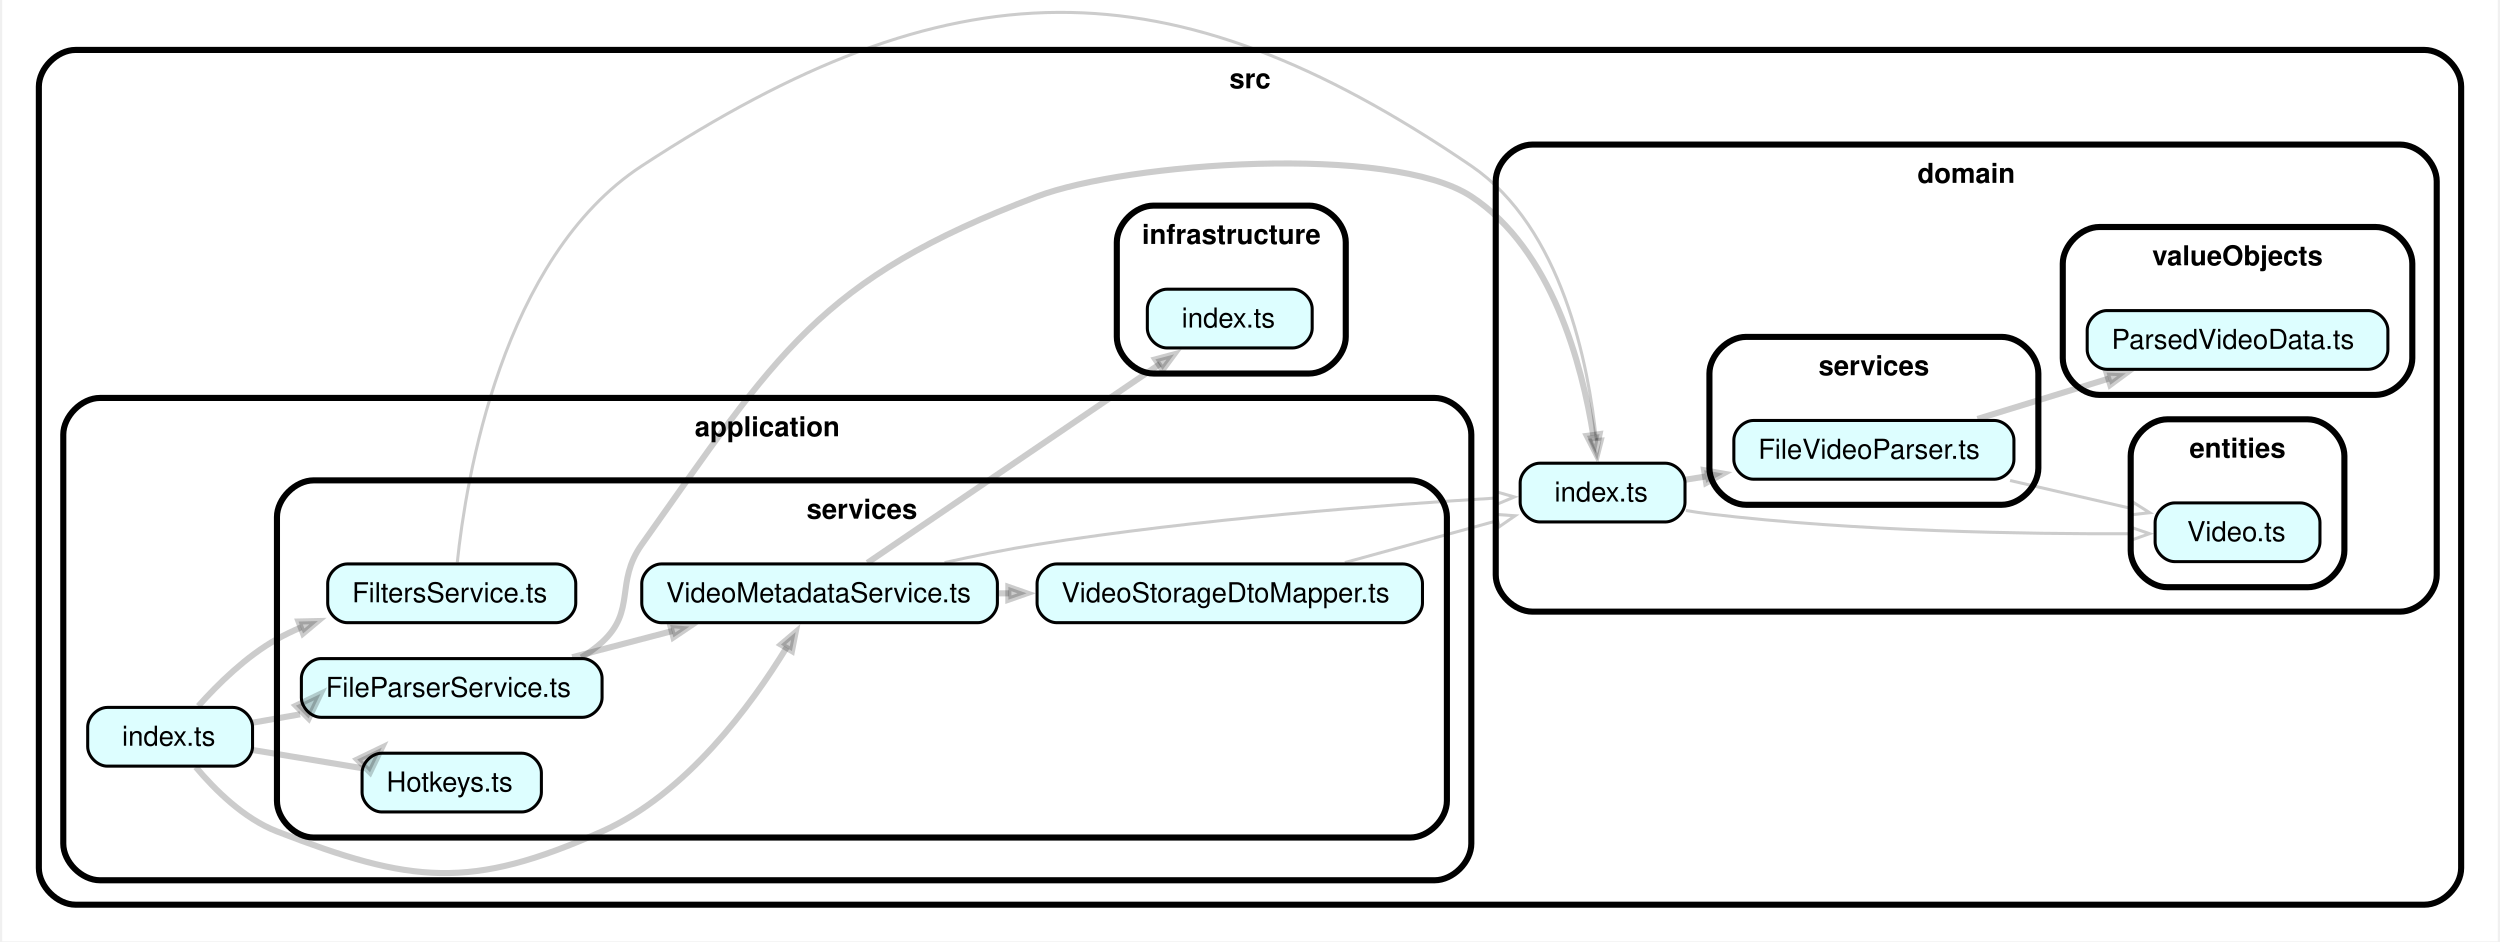
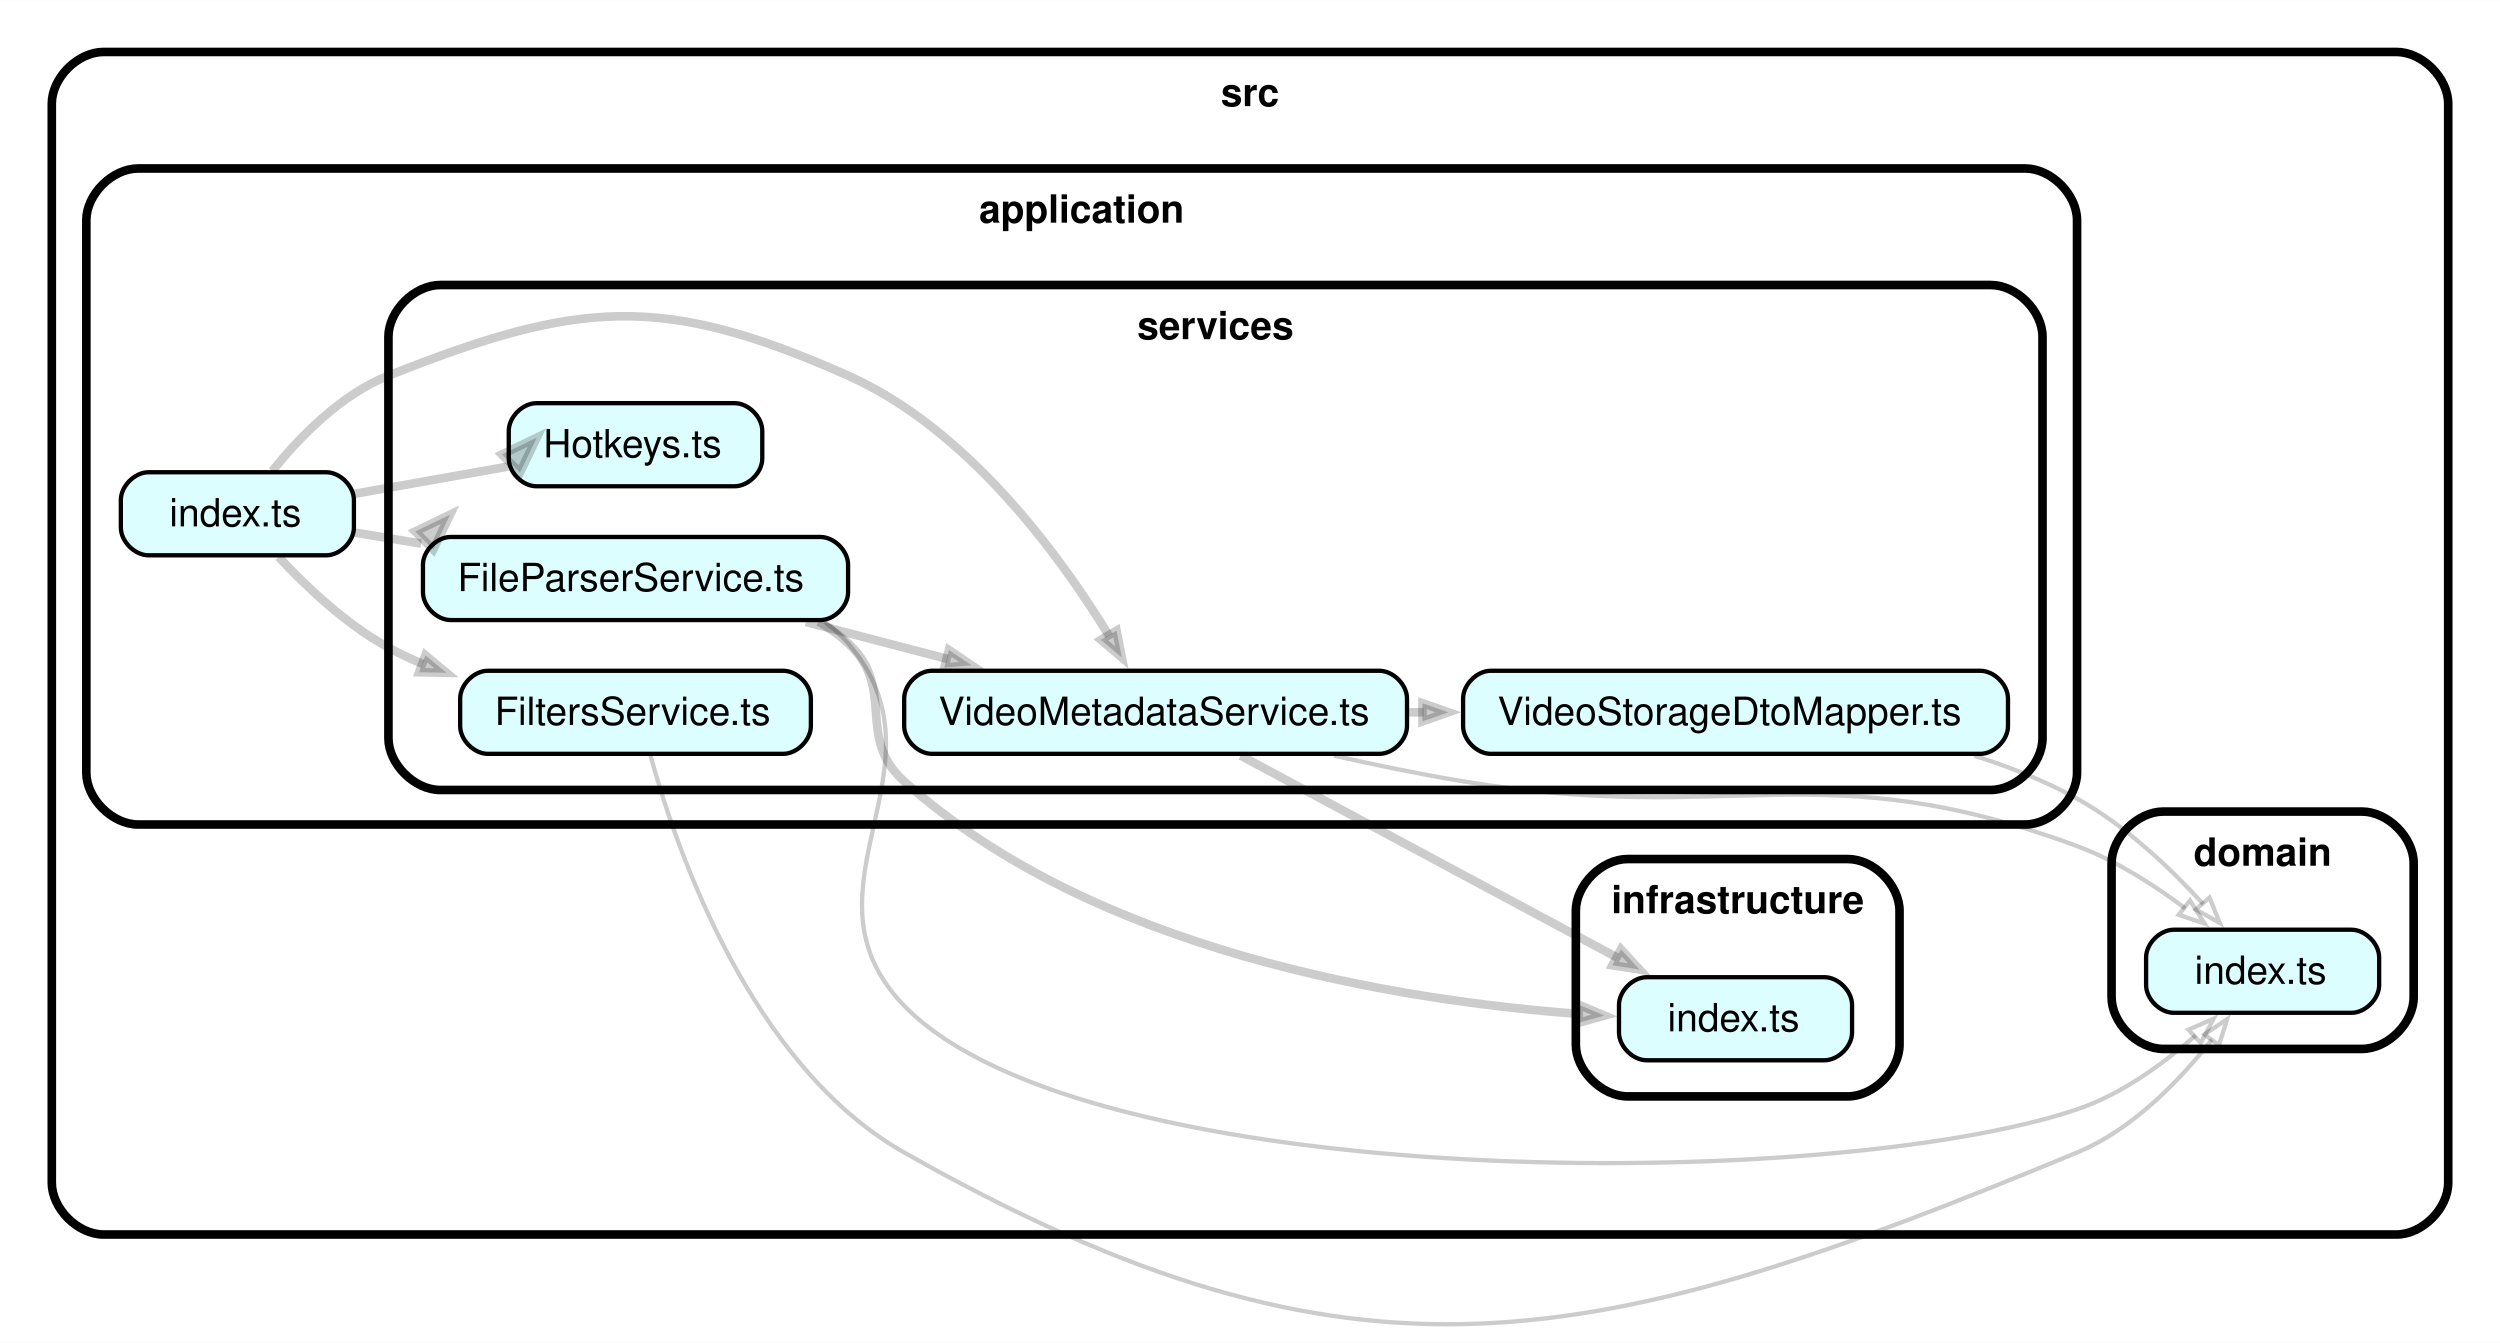
- <svg xmlns="http://www.w3.org/2000/svg" xmlns:xlink="http://www.w3.org/1999/xlink" width="818pt" height="308pt" viewBox="0.00 0.00 817.50 308.36">
-   <g id="graph0" class="graph" transform="scale(1 1) rotate(0) translate(4 304.36)">
-     <polygon fill="white" stroke="none" points="-4,4 -4,-304.36 813.5,-304.36 813.5,4 -4,4" />
+ <svg xmlns="http://www.w3.org/2000/svg" xmlns:xlink="http://www.w3.org/1999/xlink" width="579pt" height="311pt" viewBox="0.00 0.00 579.25 311.06">
+   <g id="graph0" class="graph" transform="scale(1 1) rotate(0) translate(4 307.06)">
+     <polygon fill="white" stroke="none" points="-4,4 -4,-307.06 575.25,-307.06 575.25,4 -4,4" />
    <g id="clust1" class="cluster">
-       <path fill="#ffffff" stroke="black" stroke-width="2" d="M20,-8C20,-8 789.5,-8 789.5,-8 795.5,-8 801.5,-14 801.5,-20 801.5,-20 801.5,-276 801.5,-276 801.5,-282 795.5,-288 789.5,-288 789.5,-288 20,-288 20,-288 14,-288 8,-282 8,-276 8,-276 8,-20 8,-20 8,-14 14,-8 20,-8" />
-       <text text-anchor="middle" x="404.75" y="-275.45" font-family="Helvetica,sans-Serif" font-weight="bold" font-size="9.00">src</text>
+       <path fill="#ffffff" stroke="black" stroke-width="2" d="M20,-21.06C20,-21.06 551.25,-21.06 551.25,-21.06 557.25,-21.06 563.25,-27.06 563.25,-33.06 563.25,-33.06 563.25,-283.06 563.25,-283.06 563.25,-289.06 557.25,-295.06 551.25,-295.06 551.25,-295.06 20,-295.06 20,-295.06 14,-295.06 8,-289.06 8,-283.06 8,-283.06 8,-33.06 8,-33.06 8,-27.06 14,-21.06 20,-21.06" />
+       <text text-anchor="middle" x="285.62" y="-282.51" font-family="Helvetica,sans-Serif" font-weight="bold" font-size="9.00">src</text>
    </g>
    <g id="clust2" class="cluster">
-       <path fill="#ffffff" stroke="black" stroke-width="2" d="M28,-16C28,-16 465.25,-16 465.25,-16 471.25,-16 477.25,-22 477.25,-28 477.25,-28 477.25,-162 477.25,-162 477.25,-168 471.25,-174 465.25,-174 465.25,-174 28,-174 28,-174 22,-174 16,-168 16,-162 16,-162 16,-28 16,-28 16,-22 22,-16 28,-16" />
-       <text text-anchor="middle" x="246.62" y="-161.45" font-family="Helvetica,sans-Serif" font-weight="bold" font-size="9.00">application</text>
+       <path fill="#ffffff" stroke="black" stroke-width="2" d="M28,-116.06C28,-116.06 465.25,-116.06 465.25,-116.06 471.25,-116.06 477.25,-122.06 477.25,-128.06 477.25,-128.06 477.25,-256.06 477.25,-256.06 477.25,-262.06 471.25,-268.06 465.25,-268.06 465.25,-268.06 28,-268.06 28,-268.06 22,-268.06 16,-262.06 16,-256.06 16,-256.06 16,-128.06 16,-128.06 16,-122.06 22,-116.06 28,-116.06" />
+       <text text-anchor="middle" x="246.62" y="-255.51" font-family="Helvetica,sans-Serif" font-weight="bold" font-size="9.00">application</text>
    </g>
    <g id="clust3" class="cluster">
-       <path fill="#ffffff" stroke="black" stroke-width="2" d="M98,-30C98,-30 457.25,-30 457.25,-30 463.25,-30 469.25,-36 469.25,-42 469.25,-42 469.25,-135 469.25,-135 469.25,-141 463.25,-147 457.25,-147 457.25,-147 98,-147 98,-147 92,-147 86,-141 86,-135 86,-135 86,-42 86,-42 86,-36 92,-30 98,-30" />
-       <text text-anchor="middle" x="277.62" y="-134.45" font-family="Helvetica,sans-Serif" font-weight="bold" font-size="9.00">services</text>
+       <path fill="#ffffff" stroke="black" stroke-width="2" d="M98,-124.06C98,-124.06 457.25,-124.06 457.25,-124.06 463.25,-124.06 469.25,-130.06 469.25,-136.06 469.25,-136.06 469.25,-229.06 469.25,-229.06 469.25,-235.06 463.25,-241.06 457.25,-241.06 457.25,-241.06 98,-241.06 98,-241.06 92,-241.06 86,-235.06 86,-229.06 86,-229.06 86,-136.06 86,-136.06 86,-130.06 92,-124.06 98,-124.06" />
+       <text text-anchor="middle" x="277.62" y="-228.51" font-family="Helvetica,sans-Serif" font-weight="bold" font-size="9.00">services</text>
+     </g>
+     <g id="clust5" class="cluster">
+       <path fill="#ffffff" stroke="black" stroke-width="2" d="M373.12,-53.06C373.12,-53.06 424.12,-53.06 424.12,-53.06 430.12,-53.06 436.12,-59.06 436.12,-65.06 436.12,-65.06 436.12,-96.06 436.12,-96.06 436.12,-102.06 430.12,-108.06 424.12,-108.06 424.12,-108.06 373.12,-108.06 373.12,-108.06 367.12,-108.06 361.12,-102.06 361.12,-96.06 361.12,-96.06 361.12,-65.06 361.12,-65.06 361.12,-59.06 367.12,-53.06 373.12,-53.06" />
+       <text text-anchor="middle" x="398.62" y="-95.51" font-family="Helvetica,sans-Serif" font-weight="bold" font-size="9.00">infrastructure</text>
    </g>
    <g id="clust4" class="cluster">
-       <path fill="#ffffff" stroke="black" stroke-width="2" d="M497.25,-104C497.25,-104 781.5,-104 781.5,-104 787.5,-104 793.5,-110 793.5,-116 793.5,-116 793.5,-245 793.5,-245 793.5,-251 787.5,-257 781.5,-257 781.5,-257 497.25,-257 497.25,-257 491.25,-257 485.25,-251 485.25,-245 485.25,-245 485.25,-116 485.25,-116 485.25,-110 491.25,-104 497.25,-104" />
-       <text text-anchor="middle" x="639.38" y="-244.45" font-family="Helvetica,sans-Serif" font-weight="bold" font-size="9.00">domain</text>
-     </g>
-     <g id="clust5" class="cluster">
-       <path fill="#ffffff" stroke="black" stroke-width="2" d="M705.25,-112C705.25,-112 751.25,-112 751.25,-112 757.25,-112 763.25,-118 763.25,-124 763.25,-124 763.25,-155 763.25,-155 763.25,-161 757.25,-167 751.25,-167 751.25,-167 705.25,-167 705.25,-167 699.25,-167 693.25,-161 693.25,-155 693.25,-155 693.25,-124 693.25,-124 693.25,-118 699.25,-112 705.25,-112" />
-       <text text-anchor="middle" x="728.25" y="-154.45" font-family="Helvetica,sans-Serif" font-weight="bold" font-size="9.00">entities</text>
-     </g>
-     <g id="clust6" class="cluster">
-       <path fill="#ffffff" stroke="black" stroke-width="2" d="M567.25,-139C567.25,-139 651,-139 651,-139 657,-139 663,-145 663,-151 663,-151 663,-182 663,-182 663,-188 657,-194 651,-194 651,-194 567.25,-194 567.25,-194 561.25,-194 555.25,-188 555.25,-182 555.25,-182 555.25,-151 555.25,-151 555.25,-145 561.25,-139 567.25,-139" />
-       <text text-anchor="middle" x="609.12" y="-181.45" font-family="Helvetica,sans-Serif" font-weight="bold" font-size="9.00">services</text>
-     </g>
-     <g id="clust7" class="cluster">
-       <path fill="#ffffff" stroke="black" stroke-width="2" d="M683,-175C683,-175 773.5,-175 773.5,-175 779.5,-175 785.5,-181 785.5,-187 785.5,-187 785.5,-218 785.5,-218 785.5,-224 779.5,-230 773.5,-230 773.5,-230 683,-230 683,-230 677,-230 671,-224 671,-218 671,-218 671,-187 671,-187 671,-181 677,-175 683,-175" />
-       <text text-anchor="middle" x="728.25" y="-217.45" font-family="Helvetica,sans-Serif" font-weight="bold" font-size="9.00">valueObjects</text>
-     </g>
-     <g id="clust8" class="cluster">
-       <path fill="#ffffff" stroke="black" stroke-width="2" d="M373.12,-182C373.12,-182 424.12,-182 424.12,-182 430.12,-182 436.12,-188 436.12,-194 436.12,-194 436.12,-225 436.12,-225 436.12,-231 430.12,-237 424.12,-237 424.12,-237 373.12,-237 373.12,-237 367.12,-237 361.12,-231 361.12,-225 361.12,-225 361.12,-194 361.12,-194 361.12,-188 367.12,-182 373.12,-182" />
-       <text text-anchor="middle" x="398.62" y="-224.45" font-family="Helvetica,sans-Serif" font-weight="bold" font-size="9.00">infrastructure</text>
+       <path fill="#ffffff" stroke="black" stroke-width="2" d="M497.25,-64.06C497.25,-64.06 543.25,-64.06 543.25,-64.06 549.25,-64.06 555.25,-70.06 555.25,-76.06 555.25,-76.06 555.25,-107.06 555.25,-107.06 555.25,-113.06 549.25,-119.06 543.25,-119.06 543.25,-119.06 497.25,-119.06 497.25,-119.06 491.25,-119.06 485.25,-113.06 485.25,-107.06 485.25,-107.06 485.25,-76.06 485.25,-76.06 485.25,-70.06 491.25,-64.06 497.25,-64.06" />
+       <text text-anchor="middle" x="520.25" y="-106.51" font-family="Helvetica,sans-Serif" font-weight="bold" font-size="9.00">domain</text>
    </g>
    <g id="node1" class="node">
      <g id="a_node1">
        <a xlink:href="src/application/index.ts" xlink:title="index.ts">
-           <path fill="#ddfeff" stroke="black" d="M71.58,-72.62C71.58,-72.62 30.42,-72.62 30.42,-72.62 27.21,-72.62 24,-69.42 24,-66.21 24,-66.21 24,-59.79 24,-59.79 24,-56.58 27.21,-53.38 30.42,-53.38 30.42,-53.38 71.58,-53.38 71.58,-53.38 74.79,-53.38 78,-56.58 78,-59.79 78,-59.79 78,-66.21 78,-66.21 78,-69.42 74.79,-72.62 71.58,-72.62" />
-           <text text-anchor="start" x="35.25" y="-60.08" font-family="Helvetica,sans-Serif" font-size="9.00">index.ts</text>
+           <path fill="#ddfeff" stroke="black" d="M71.58,-197.68C71.58,-197.68 30.42,-197.68 30.42,-197.68 27.21,-197.68 24,-194.47 24,-191.26 24,-191.26 24,-184.85 24,-184.85 24,-181.64 27.21,-178.43 30.42,-178.43 30.42,-178.43 71.58,-178.43 71.58,-178.43 74.79,-178.43 78,-181.64 78,-184.85 78,-184.85 78,-191.26 78,-191.26 78,-194.47 74.79,-197.68 71.58,-197.68" />
+           <text text-anchor="start" x="35.25" y="-185.13" font-family="Helvetica,sans-Serif" font-size="9.00">index.ts</text>
        </a>
      </g>
    </g>
    <g id="node2" class="node">
      <g id="a_node2">
        <a xlink:href="src/application/services/FileParserService.ts" xlink:title="FileParserService.ts">
-           <path fill="#ddfeff" stroke="black" d="M186.08,-88.62C186.08,-88.62 100.42,-88.62 100.42,-88.62 97.21,-88.62 94,-85.42 94,-82.21 94,-82.21 94,-75.79 94,-75.79 94,-72.58 97.21,-69.38 100.42,-69.38 100.42,-69.38 186.08,-69.38 186.08,-69.38 189.29,-69.38 192.5,-72.58 192.5,-75.79 192.5,-75.79 192.5,-82.21 192.5,-82.21 192.5,-85.42 189.29,-88.62 186.08,-88.62" />
-           <text text-anchor="start" x="102" y="-76.08" font-family="Helvetica,sans-Serif" font-size="9.00">FileParserService.ts</text>
+           <path fill="#ddfeff" stroke="black" d="M186.08,-182.68C186.08,-182.68 100.42,-182.68 100.42,-182.68 97.21,-182.68 94,-179.47 94,-176.26 94,-176.26 94,-169.85 94,-169.85 94,-166.64 97.21,-163.43 100.42,-163.43 100.42,-163.43 186.08,-163.43 186.08,-163.43 189.29,-163.43 192.5,-166.64 192.5,-169.85 192.5,-169.85 192.5,-176.26 192.5,-176.26 192.5,-179.47 189.29,-182.68 186.08,-182.68" />
+           <text text-anchor="start" x="102" y="-170.13" font-family="Helvetica,sans-Serif" font-size="9.00">FileParserService.ts</text>
        </a>
      </g>
    </g>
    <g id="edge1" class="edge">
-       <path fill="none" stroke="#000000" stroke-width="2" stroke-opacity="0.2" d="M78.1,-67.63C83,-68.5 88.26,-69.43 93.58,-70.37" />
-       <polygon fill="#000000" fill-opacity="0.2" stroke="#000000" stroke-width="2" stroke-opacity="0.2" points="96.39,-68.98 100.29,-77.08 92.19,-73.18 96.39,-68.98" />
+       <path fill="none" stroke="#000000" stroke-width="2" stroke-opacity="0.2" d="M78.1,-183.72C83,-182.9 88.26,-182.03 93.58,-181.14" />
+       <polygon fill="#000000" fill-opacity="0.2" stroke="#000000" stroke-width="2" stroke-opacity="0.2" points="96.39,-179.75 100.29,-187.85 92.19,-183.95 96.39,-179.75" />
    </g>
    <g id="node3" class="node">
      <g id="a_node3">
        <a xlink:href="src/application/services/FiltersService.ts" xlink:title="FiltersService.ts">
-           <path fill="#ddfeff" stroke="black" d="M177.46,-119.62C177.46,-119.62 109.04,-119.62 109.04,-119.62 105.83,-119.62 102.62,-116.42 102.62,-113.21 102.62,-113.21 102.62,-106.79 102.62,-106.79 102.62,-103.58 105.83,-100.38 109.04,-100.38 109.04,-100.38 177.46,-100.38 177.46,-100.38 180.67,-100.38 183.88,-103.58 183.88,-106.79 183.88,-106.79 183.88,-113.21 183.88,-113.21 183.88,-116.42 180.67,-119.62 177.46,-119.62" />
-           <text text-anchor="start" x="110.62" y="-107.08" font-family="Helvetica,sans-Serif" font-size="9.00">FiltersService.ts</text>
+           <path fill="#ddfeff" stroke="black" d="M177.46,-151.68C177.46,-151.68 109.04,-151.68 109.04,-151.68 105.83,-151.68 102.62,-148.47 102.62,-145.26 102.62,-145.26 102.62,-138.85 102.62,-138.85 102.62,-135.64 105.83,-132.43 109.04,-132.43 109.04,-132.43 177.46,-132.43 177.46,-132.43 180.67,-132.43 183.88,-135.64 183.88,-138.85 183.88,-138.85 183.88,-145.26 183.88,-145.26 183.88,-148.47 180.67,-151.68 177.46,-151.68" />
+           <text text-anchor="start" x="110.62" y="-139.13" font-family="Helvetica,sans-Serif" font-size="9.00">FiltersService.ts</text>
        </a>
      </g>
    </g>
    <g id="edge2" class="edge">
-       <path fill="none" stroke="#000000" stroke-width="2" stroke-opacity="0.2" d="M60.24,-73.06C66.58,-80.17 75.94,-89.4 86,-95 88.52,-96.4 91.17,-97.68 93.9,-98.84" />
-       <polygon fill="#000000" fill-opacity="0.2" stroke="#000000" stroke-width="2" stroke-opacity="0.2" points="93.06,-100.76 99.42,-100.91 94.54,-96.83 93.06,-100.76" />
+       <path fill="none" stroke="#000000" stroke-width="2" stroke-opacity="0.2" d="M60.57,-178.03C66.94,-171.18 76.19,-162.42 86,-157.06 88.53,-155.67 91.19,-154.41 93.93,-153.27" />
+       <polygon fill="#000000" fill-opacity="0.2" stroke="#000000" stroke-width="2" stroke-opacity="0.2" points="94.56,-155.27 99.45,-151.21 93.1,-151.33 94.56,-155.27" />
    </g>
    <g id="node4" class="node">
      <g id="a_node4">
        <a xlink:href="src/application/services/Hotkeys.ts" xlink:title="Hotkeys.ts">
-           <path fill="#ddfeff" stroke="black" d="M166.21,-57.62C166.21,-57.62 120.29,-57.62 120.29,-57.62 117.08,-57.62 113.88,-54.42 113.88,-51.21 113.88,-51.21 113.88,-44.79 113.88,-44.79 113.88,-41.58 117.08,-38.38 120.29,-38.38 120.29,-38.38 166.21,-38.38 166.21,-38.38 169.42,-38.38 172.62,-41.58 172.62,-44.79 172.62,-44.79 172.62,-51.21 172.62,-51.21 172.62,-54.42 169.42,-57.62 166.21,-57.62" />
-           <text text-anchor="start" x="121.88" y="-45.08" font-family="Helvetica,sans-Serif" font-size="9.00">Hotkeys.ts</text>
+           <path fill="#ddfeff" stroke="black" d="M166.21,-213.68C166.21,-213.68 120.29,-213.68 120.29,-213.68 117.08,-213.68 113.88,-210.47 113.88,-207.26 113.88,-207.26 113.88,-200.85 113.88,-200.85 113.88,-197.64 117.08,-194.43 120.29,-194.43 120.29,-194.43 166.21,-194.43 166.21,-194.43 169.42,-194.43 172.62,-197.64 172.62,-200.85 172.62,-200.85 172.62,-207.26 172.62,-207.26 172.62,-210.47 169.42,-213.68 166.21,-213.68" />
+           <text text-anchor="start" x="121.88" y="-201.13" font-family="Helvetica,sans-Serif" font-size="9.00">Hotkeys.ts</text>
        </a>
      </g>
    </g>
    <g id="edge3" class="edge">
-       <path fill="none" stroke="#000000" stroke-width="2" stroke-opacity="0.2" d="M78.1,-58.66C89.24,-56.81 102.28,-54.64 113.68,-52.75" />
-       <polygon fill="#000000" fill-opacity="0.2" stroke="#000000" stroke-width="2" stroke-opacity="0.2" points="116.48,-51.36 120.38,-59.46 112.28,-55.56 116.48,-51.36" />
+       <path fill="none" stroke="#000000" stroke-width="2" stroke-opacity="0.2" d="M78.1,-192.68C89.24,-194.66 102.28,-196.97 113.68,-198.99" />
+       <polygon fill="#000000" fill-opacity="0.2" stroke="#000000" stroke-width="2" stroke-opacity="0.2" points="116.48,-197.6 120.38,-205.7 112.28,-201.8 116.48,-197.6" />
    </g>
    <g id="node5" class="node">
      <g id="a_node5">
        <a xlink:href="src/application/services/VideoMetadataService.ts" xlink:title="VideoMetadataService.ts">
-           <path fill="#ddfeff" stroke="black" d="M315.58,-119.62C315.58,-119.62 211.92,-119.62 211.92,-119.62 208.71,-119.62 205.5,-116.42 205.5,-113.21 205.5,-113.21 205.5,-106.79 205.5,-106.79 205.5,-103.58 208.71,-100.38 211.92,-100.38 211.92,-100.38 315.58,-100.38 315.58,-100.38 318.79,-100.38 322,-103.58 322,-106.79 322,-106.79 322,-113.21 322,-113.21 322,-116.42 318.79,-119.62 315.58,-119.62" />
-           <text text-anchor="start" x="213.5" y="-107.08" font-family="Helvetica,sans-Serif" font-size="9.00">VideoMetadataService.ts</text>
+           <path fill="#ddfeff" stroke="black" d="M315.58,-151.68C315.58,-151.68 211.92,-151.68 211.92,-151.68 208.71,-151.68 205.5,-148.47 205.5,-145.26 205.5,-145.26 205.5,-138.85 205.5,-138.85 205.5,-135.64 208.71,-132.43 211.92,-132.43 211.92,-132.43 315.58,-132.43 315.58,-132.43 318.79,-132.43 322,-135.64 322,-138.85 322,-138.85 322,-145.26 322,-145.26 322,-148.47 318.79,-151.68 315.58,-151.68" />
+           <text text-anchor="start" x="213.5" y="-139.13" font-family="Helvetica,sans-Serif" font-size="9.00">VideoMetadataService.ts</text>
        </a>
      </g>
    </g>
    <g id="edge4" class="edge">
-       <path fill="none" stroke="#000000" stroke-width="2" stroke-opacity="0.2" d="M59.41,-53.08C65.6,-45.7 75.13,-36.21 86,-32 130.14,-14.9 149.26,-12.75 192.5,-32 220.06,-44.27 241.34,-73.27 252.95,-92.25" />
-       <polygon fill="#000000" fill-opacity="0.2" stroke="#000000" stroke-width="2" stroke-opacity="0.2" points="251.08,-93.21 255.93,-97.32 254.7,-91.08 251.08,-93.21" />
+       <path fill="none" stroke="#000000" stroke-width="2" stroke-opacity="0.2" d="M59.09,-197.97C65.23,-205.63 74.85,-215.63 86,-220.06 130,-237.5 149.26,-239.3 192.5,-220.06 220.06,-207.79 241.34,-178.78 252.95,-159.81" />
+       <polygon fill="#000000" fill-opacity="0.2" stroke="#000000" stroke-width="2" stroke-opacity="0.2" points="254.7,-160.98 255.93,-154.74 251.08,-158.85 254.7,-160.98" />
    </g>
    <g id="edge5" class="edge">
-       <path fill="none" stroke="#000000" stroke-width="2" stroke-opacity="0.2" d="M182.72,-89.06C193.18,-91.8 204.61,-94.79 215.49,-97.64" />
-       <polygon fill="#000000" fill-opacity="0.2" stroke="#000000" stroke-width="2" stroke-opacity="0.2" points="214.8,-99.63 221.14,-99.11 215.86,-95.56 214.8,-99.63" />
+       <path fill="none" stroke="#000000" stroke-width="2" stroke-opacity="0.2" d="M182.72,-162.99C193.18,-160.26 204.61,-157.26 215.49,-154.42" />
+       <polygon fill="#000000" fill-opacity="0.2" stroke="#000000" stroke-width="2" stroke-opacity="0.2" points="215.86,-156.49 221.14,-152.94 214.8,-152.43 215.86,-156.49" />
    </g>
    <g id="node6" class="node">
      <g id="a_node6">
        <a xlink:href="src/domain/index.ts" xlink:title="index.ts">
-           <path fill="#ddfeff" stroke="black" d="M540.83,-152.62C540.83,-152.62 499.67,-152.62 499.67,-152.62 496.46,-152.62 493.25,-149.42 493.25,-146.21 493.25,-146.21 493.25,-139.79 493.25,-139.79 493.25,-136.58 496.46,-133.38 499.67,-133.38 499.67,-133.38 540.83,-133.38 540.83,-133.38 544.04,-133.38 547.25,-136.58 547.25,-139.79 547.25,-139.79 547.25,-146.21 547.25,-146.21 547.25,-149.42 544.04,-152.62 540.83,-152.62" />
-           <text text-anchor="start" x="504.5" y="-140.07" font-family="Helvetica,sans-Serif" font-size="9.00">index.ts</text>
+           <path fill="#ddfeff" stroke="black" d="M540.83,-91.68C540.83,-91.68 499.67,-91.68 499.67,-91.68 496.46,-91.68 493.25,-88.47 493.25,-85.26 493.25,-85.26 493.25,-78.85 493.25,-78.85 493.25,-75.64 496.46,-72.43 499.67,-72.43 499.67,-72.43 540.83,-72.43 540.83,-72.43 544.04,-72.43 547.25,-75.64 547.25,-78.85 547.25,-78.85 547.25,-85.26 547.25,-85.26 547.25,-88.47 544.04,-91.68 540.83,-91.68" />
+           <text text-anchor="start" x="504.5" y="-79.13" font-family="Helvetica,sans-Serif" font-size="9.00">index.ts</text>
        </a>
      </g>
    </g>
    <g id="edge6" class="edge">
-       <path fill="none" stroke="#000000" stroke-width="2" stroke-opacity="0.2" d="M185.68,-88.99C188.13,-90.44 190.43,-92.1 192.5,-94 203.8,-104.39 196.61,-113.48 205.5,-126 249.89,-188.52 263.26,-212.92 335,-240 364.57,-251.16 450.83,-257.35 477.25,-240 503.69,-222.64 513.57,-184.68 517.2,-161.73" />
-       <polygon fill="#000000" fill-opacity="0.2" stroke="#000000" stroke-width="2" stroke-opacity="0.2" points="519.26,-162.15 517.99,-155.92 515.1,-161.58 519.26,-162.15" />
-     </g>
-     <g id="edge7" class="edge">
-       <path fill="none" stroke="#000000" stroke-opacity="0.2" d="M145.07,-120.12C147.86,-146.96 159.54,-219.94 205.5,-250 306.58,-316.11 377.46,-318.03 477.25,-250 507.01,-229.71 515.68,-184.85 518.21,-160.15" />
-       <polygon fill="none" stroke="#000000" stroke-opacity="0.2" points="520.28,-160.56 518.7,-154.4 516.1,-160.2 520.28,-160.56" />
-     </g>
-     <g id="edge9" class="edge">
-       <path fill="none" stroke="#000000" stroke-opacity="0.2" d="M304.69,-120.06C314.55,-122.27 325.12,-124.43 335,-126 387.34,-134.34 448.75,-138.99 485.8,-141.24" />
-       <polygon fill="none" stroke="#000000" stroke-opacity="0.2" points="485.25,-143.31 491.36,-141.57 485.5,-139.12 485.25,-143.31" />
+       <path fill="none" stroke="#000000" stroke-opacity="0.2" d="M187.08,-162.98C189.07,-161.55 190.9,-159.92 192.5,-158.06 217.17,-129.44 179.19,-101.16 205.5,-74.06 247.73,-30.56 419.81,-30.67 477.25,-50.06 487.49,-53.51 497.21,-60.58 504.72,-67.19" />
+       <polygon fill="none" stroke="#000000" stroke-opacity="0.2" points="503.06,-68.52 508.89,-71.06 505.92,-65.44 503.06,-68.52" />
    </g>
    <g id="node7" class="node">
      <g id="a_node7">
-         <a xlink:href="src/application/services/VideoStorageDtoMapper.ts" xlink:title="VideoStorageDtoMapper.ts">
-           <path fill="#ddfeff" stroke="black" d="M454.83,-119.62C454.83,-119.62 341.42,-119.62 341.42,-119.62 338.21,-119.62 335,-116.42 335,-113.21 335,-113.21 335,-106.79 335,-106.79 335,-103.58 338.21,-100.38 341.42,-100.38 341.42,-100.38 454.83,-100.38 454.83,-100.38 458.04,-100.38 461.25,-103.58 461.25,-106.79 461.25,-106.79 461.25,-113.21 461.25,-113.21 461.25,-116.42 458.04,-119.62 454.83,-119.62" />
-           <text text-anchor="start" x="343" y="-107.08" font-family="Helvetica,sans-Serif" font-size="9.00">VideoStorageDtoMapper.ts</text>
+         <a xlink:href="src/infrastructure/index.ts" xlink:title="index.ts">
+           <path fill="#ddfeff" stroke="black" d="M418.71,-80.68C418.71,-80.68 377.54,-80.68 377.54,-80.68 374.33,-80.68 371.12,-77.47 371.12,-74.26 371.12,-74.26 371.12,-67.85 371.12,-67.85 371.12,-64.64 374.33,-61.43 377.54,-61.43 377.54,-61.43 418.71,-61.43 418.71,-61.43 421.92,-61.43 425.12,-64.64 425.12,-67.85 425.12,-67.85 425.12,-74.26 425.12,-74.26 425.12,-77.47 421.92,-80.68 418.71,-80.68" />
+           <text text-anchor="start" x="382.38" y="-68.13" font-family="Helvetica,sans-Serif" font-size="9.00">index.ts</text>
        </a>
      </g>
    </g>
+     <g id="edge7" class="edge">
+       <path fill="none" stroke="#000000" stroke-width="2" stroke-opacity="0.2" d="M185.68,-163.06C188.13,-161.61 190.43,-159.95 192.5,-158.06 203.8,-147.67 194.08,-136.32 205.5,-126.06 249.39,-86.61 319.81,-75.31 361.96,-72.16" />
+       <polygon fill="#000000" fill-opacity="0.2" stroke="#000000" stroke-width="2" stroke-opacity="0.2" points="361.88,-74.27 367.74,-71.79 361.61,-70.08 361.88,-74.27" />
+     </g>
    <g id="edge8" class="edge">
-       <path fill="none" stroke="#000000" stroke-width="2" stroke-opacity="0.2" d="M322.43,-110C323.56,-110 324.7,-110 325.84,-110" />
-       <polygon fill="#000000" fill-opacity="0.2" stroke="#000000" stroke-width="2" stroke-opacity="0.2" points="325.59,-112.1 331.59,-110 325.59,-107.9 325.59,-112.1" />
+       <path fill="none" stroke="#000000" stroke-opacity="0.2" d="M146.69,-132.15C152.56,-110.71 169.73,-60.3 205.5,-40.06 310.61,19.43 365.67,6.16 477.25,-40.06 490.07,-45.36 501.01,-56.69 508.51,-66.25" />
+       <polygon fill="none" stroke="#000000" stroke-opacity="0.2" points="506.76,-67.41 512.03,-70.97 510.13,-64.91 506.76,-67.41" />
+     </g>
+     <g id="edge10" class="edge">
+       <path fill="none" stroke="#000000" stroke-opacity="0.2" d="M305.08,-132.01C314.83,-129.82 325.25,-127.67 335,-126.06 397.71,-115.64 417.63,-133.13 477.25,-111.06 486.21,-107.74 495.07,-102.07 502.33,-96.62" />
+       <polygon fill="none" stroke="#000000" stroke-opacity="0.2" points="503.41,-98.45 506.82,-93.09 500.81,-95.14 503.41,-98.45" />
+     </g>
+     <g id="edge11" class="edge">
+       <path fill="none" stroke="#000000" stroke-width="2" stroke-opacity="0.2" d="M283.44,-132.03C306.2,-119.82 344.81,-99.11 370.64,-85.26" />
+       <polygon fill="#000000" fill-opacity="0.2" stroke="#000000" stroke-width="2" stroke-opacity="0.2" points="371.57,-87.14 375.87,-82.46 369.59,-83.44 371.57,-87.14" />
    </g>
    <g id="node8" class="node">
      <g id="a_node8">
-         <a xlink:href="src/infrastructure/index.ts" xlink:title="index.ts">
-           <path fill="#ddfeff" stroke="black" d="M418.71,-209.62C418.71,-209.62 377.54,-209.62 377.54,-209.62 374.33,-209.62 371.12,-206.42 371.12,-203.21 371.12,-203.21 371.12,-196.79 371.12,-196.79 371.12,-193.58 374.33,-190.38 377.54,-190.38 377.54,-190.38 418.71,-190.38 418.71,-190.38 421.92,-190.38 425.12,-193.58 425.12,-196.79 425.12,-196.79 425.12,-203.21 425.12,-203.21 425.12,-206.42 421.92,-209.62 418.71,-209.62" />
-           <text text-anchor="start" x="382.38" y="-197.07" font-family="Helvetica,sans-Serif" font-size="9.00">index.ts</text>
+         <a xlink:href="src/application/services/VideoStorageDtoMapper.ts" xlink:title="VideoStorageDtoMapper.ts">
+           <path fill="#ddfeff" stroke="black" d="M454.83,-151.68C454.83,-151.68 341.42,-151.68 341.42,-151.68 338.21,-151.68 335,-148.47 335,-145.26 335,-145.26 335,-138.85 335,-138.85 335,-135.64 338.21,-132.43 341.42,-132.43 341.42,-132.43 454.83,-132.43 454.83,-132.43 458.04,-132.43 461.25,-135.64 461.25,-138.85 461.25,-138.85 461.25,-145.26 461.25,-145.26 461.25,-148.47 458.04,-151.68 454.83,-151.68" />
+           <text text-anchor="start" x="343" y="-139.13" font-family="Helvetica,sans-Serif" font-size="9.00">VideoStorageDtoMapper.ts</text>
        </a>
      </g>
    </g>
-     <g id="edge10" class="edge">
-       <path fill="none" stroke="#000000" stroke-width="2" stroke-opacity="0.2" d="M279.42,-119.98C302.68,-135.79 348.15,-166.7 375.26,-185.13" />
-       <polygon fill="#000000" fill-opacity="0.2" stroke="#000000" stroke-width="2" stroke-opacity="0.2" points="373.74,-186.64 379.88,-188.28 376.1,-183.17 373.74,-186.64" />
-     </g>
-     <g id="node9" class="node">
-       <g id="a_node9">
-         <a xlink:href="src/domain/entities/Video.ts" xlink:title="Video.ts">
-           <path fill="#ddfeff" stroke="black" d="M748.83,-139.62C748.83,-139.62 707.67,-139.62 707.67,-139.62 704.46,-139.62 701.25,-136.42 701.25,-133.21 701.25,-133.21 701.25,-126.79 701.25,-126.79 701.25,-123.58 704.46,-120.38 707.67,-120.38 707.67,-120.38 748.83,-120.38 748.83,-120.38 752.04,-120.38 755.25,-123.58 755.25,-126.79 755.25,-126.79 755.25,-133.21 755.25,-133.21 755.25,-136.42 752.04,-139.62 748.83,-139.62" />
-           <text text-anchor="start" x="711.75" y="-127.08" font-family="Helvetica,sans-Serif" font-size="9.00">Video.ts</text>
-         </a>
-       </g>
+     <g id="edge9" class="edge">
+       <path fill="none" stroke="#000000" stroke-width="2" stroke-opacity="0.2" d="M322.43,-142.06C323.56,-142.06 324.7,-142.06 325.84,-142.06" />
+       <polygon fill="#000000" fill-opacity="0.2" stroke="#000000" stroke-width="2" stroke-opacity="0.2" points="325.59,-144.16 331.59,-142.06 325.59,-139.96 325.59,-144.16" />
    </g>
    <g id="edge12" class="edge">
-       <path fill="none" stroke="#000000" stroke-opacity="0.2" d="M547.54,-137.13C550.13,-136.69 552.74,-136.3 555.25,-136 603.17,-130.27 659.09,-129.38 693.84,-129.51" />
-       <polygon fill="none" stroke="#000000" stroke-opacity="0.2" points="693.39,-131.61 699.41,-129.54 693.42,-127.41 693.39,-131.61" />
-     </g>
-     <g id="node10" class="node">
-       <g id="a_node10">
-         <a xlink:href="src/domain/services/FileVideoParser.ts" xlink:title="FileVideoParser.ts">
-           <path fill="#ddfeff" stroke="black" d="M648.58,-166.62C648.58,-166.62 569.67,-166.62 569.67,-166.62 566.46,-166.62 563.25,-163.42 563.25,-160.21 563.25,-160.21 563.25,-153.79 563.25,-153.79 563.25,-150.58 566.46,-147.38 569.67,-147.38 569.67,-147.38 648.58,-147.38 648.58,-147.38 651.79,-147.38 655,-150.58 655,-153.79 655,-153.79 655,-160.21 655,-160.21 655,-163.42 651.79,-166.62 648.58,-166.62" />
-           <text text-anchor="start" x="571.25" y="-154.07" font-family="Helvetica,sans-Serif" font-size="9.00">FileVideoParser.ts</text>
-         </a>
-       </g>
-     </g>
-     <g id="edge13" class="edge">
-       <path fill="none" stroke="#000000" stroke-width="2" stroke-opacity="0.2" d="M547.32,-147.2C549.46,-147.55 551.67,-147.9 553.92,-148.26" />
-       <polygon fill="#000000" fill-opacity="0.2" stroke="#000000" stroke-width="2" stroke-opacity="0.2" points="553.51,-150.33 559.76,-149.21 554.18,-146.18 553.51,-150.33" />
-     </g>
-     <g id="edge11" class="edge">
-       <path fill="none" stroke="#000000" stroke-opacity="0.2" d="M435.82,-120.08C451.85,-124.49 470.52,-129.61 486.13,-133.9" />
-       <polygon fill="none" stroke="#000000" stroke-opacity="0.2" points="485.26,-135.84 491.6,-135.41 486.38,-131.79 485.26,-135.84" />
-     </g>
-     <g id="edge14" class="edge">
-       <path fill="none" stroke="#000000" stroke-opacity="0.2" d="M653.74,-146.95C667,-143.89 681.37,-140.58 693.85,-137.7" />
-       <polygon fill="none" stroke="#000000" stroke-opacity="0.2" points="694.11,-139.8 699.48,-136.4 693.16,-135.7 694.11,-139.8" />
-     </g>
-     <g id="node11" class="node">
-       <g id="a_node11">
-         <a xlink:href="src/domain/valueObjects/ParsedVideoData.ts" xlink:title="ParsedVideoData.ts">
-           <path fill="#ddfeff" stroke="black" d="M771.08,-202.62C771.08,-202.62 685.42,-202.62 685.42,-202.62 682.21,-202.62 679,-199.42 679,-196.21 679,-196.21 679,-189.79 679,-189.79 679,-186.58 682.21,-183.38 685.42,-183.38 685.42,-183.38 771.08,-183.38 771.08,-183.38 774.29,-183.38 777.5,-186.58 777.5,-189.79 777.5,-189.79 777.5,-196.21 777.5,-196.21 777.5,-199.42 774.29,-202.62 771.08,-202.62" />
-           <text text-anchor="start" x="687" y="-190.07" font-family="Helvetica,sans-Serif" font-size="9.00">ParsedVideoData.ts</text>
-         </a>
-       </g>
-     </g>
-     <g id="edge15" class="edge">
-       <path fill="none" stroke="#000000" stroke-width="2" stroke-opacity="0.2" d="M643.06,-167.12C656.4,-171.22 671.94,-176 686.02,-180.33" />
-       <polygon fill="#000000" fill-opacity="0.2" stroke="#000000" stroke-width="2" stroke-opacity="0.2" points="685.31,-182.31 691.67,-182.06 686.55,-178.29 685.31,-182.31" />
+       <path fill="none" stroke="#000000" stroke-opacity="0.2" d="M453.46,-131.99C461.71,-129.39 469.9,-126.13 477.25,-122.06 488.41,-115.87 498.82,-106.01 506.48,-97.62" />
+       <polygon fill="none" stroke="#000000" stroke-opacity="0.2" points="507.94,-99.14 510.32,-93.25 504.78,-96.37 507.94,-99.14" />
    </g>
  </g>
</svg>
